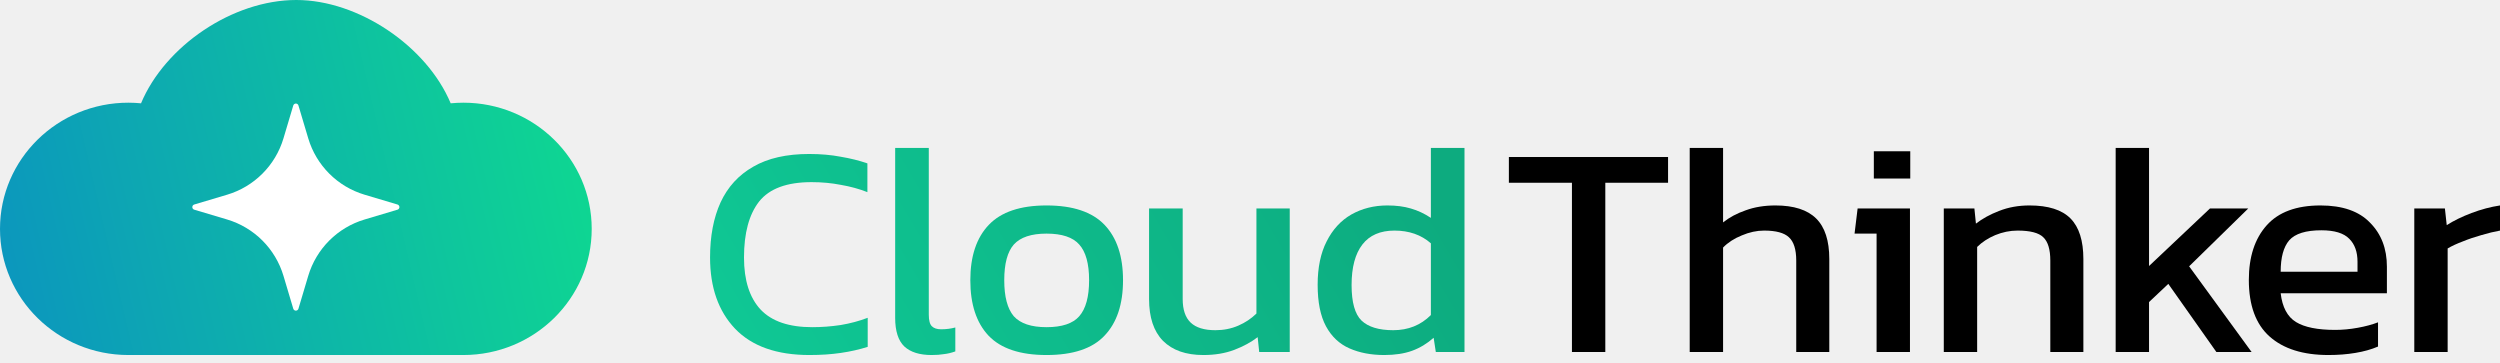
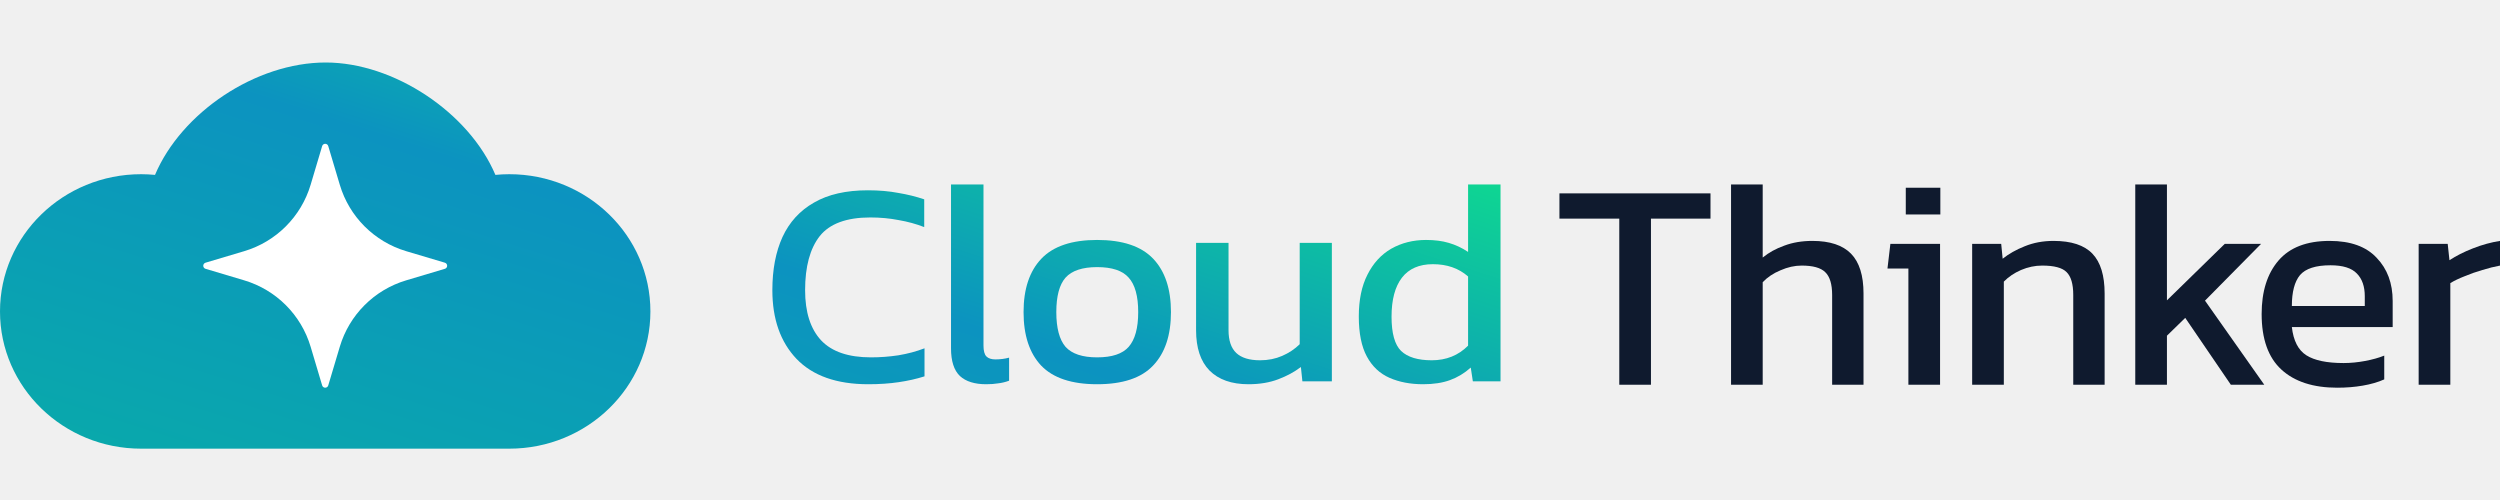
- <svg xmlns="http://www.w3.org/2000/svg" width="200" height="29" viewBox="0 0 200 29" fill="none">
-   <path d="M11.282 8.265C13.201 3.682 18.607 0 23.706 0C28.668 0 34.136 3.682 36.055 8.265C36.386 8.234 36.722 8.215 37.063 8.215C42.737 8.214 47.337 12.733 47.337 18.308C47.337 23.883 42.737 28.402 37.063 28.402H10.274C4.6 28.402 0 23.883 0 18.308C0 12.733 4.6 8.214 10.274 8.215C10.615 8.215 10.951 8.234 11.282 8.265Z" fill="url(#paint0_linear_363_47)" />
-   <path fill-rule="evenodd" clip-rule="evenodd" d="M23.462 8.438C23.489 8.347 23.574 8.284 23.669 8.284C23.764 8.284 23.849 8.347 23.875 8.438C23.875 8.438 24.253 9.708 24.659 11.067C25.306 13.236 27.002 14.931 29.169 15.577C30.53 15.983 31.798 16.361 31.798 16.361C31.89 16.388 31.953 16.473 31.953 16.568C31.953 16.663 31.89 16.748 31.798 16.775C31.798 16.775 30.529 17.153 29.169 17.559C27.001 18.205 25.306 19.901 24.659 22.069C24.253 23.43 23.875 24.698 23.875 24.698C23.849 24.789 23.764 24.852 23.669 24.852C23.574 24.852 23.489 24.789 23.462 24.698C23.462 24.698 23.084 23.428 22.678 22.069C22.032 19.9 20.335 18.205 18.168 17.559C16.807 17.153 15.539 16.775 15.539 16.775C15.447 16.748 15.385 16.663 15.385 16.568C15.385 16.473 15.447 16.388 15.539 16.361C15.539 16.361 16.808 15.983 18.168 15.577C20.336 14.931 22.032 13.235 22.678 11.067C23.084 9.706 23.462 8.438 23.462 8.438Z" fill="white" />
-   <path d="M125.755 28.16V14.62H120.71V12.561H133.445V14.62H128.425V28.16H125.755Z" fill="black" />
-   <path d="M135.177 28.16V11.834H137.846V17.793C138.352 17.389 138.956 17.066 139.658 16.824C140.36 16.566 141.152 16.436 142.034 16.436C143.503 16.436 144.589 16.784 145.291 17.478C145.993 18.172 146.344 19.254 146.344 20.724V28.16H143.699V20.845C143.699 19.957 143.503 19.335 143.112 18.98C142.736 18.625 142.075 18.447 141.128 18.447C140.54 18.447 139.944 18.576 139.34 18.834C138.736 19.077 138.238 19.4 137.846 19.803V28.16H135.177Z" fill="black" />
-   <path d="M149.907 14.281V12.101H152.821V14.281H149.907ZM150.127 28.16V18.689H148.364L148.609 16.679H152.797V28.16H150.127Z" fill="black" />
-   <path d="M155.503 28.16V16.679H157.952L158.074 17.89C158.597 17.486 159.217 17.147 159.935 16.872C160.67 16.582 161.478 16.436 162.36 16.436C163.862 16.436 164.956 16.784 165.642 17.478C166.327 18.172 166.67 19.254 166.67 20.724V28.16H164.025V20.845C164.025 19.957 163.838 19.335 163.462 18.98C163.103 18.625 162.417 18.447 161.405 18.447C160.801 18.447 160.205 18.568 159.617 18.81C159.046 19.052 158.564 19.367 158.172 19.755V28.16H155.503Z" fill="black" />
-   <path d="M169.253 28.16V11.834H171.923V21.281L176.796 16.679H179.858L175.131 21.305L180.127 28.16H177.31L173.465 22.71L171.923 24.163V28.16H169.253Z" fill="black" />
-   <path d="M186.274 28.402C184.25 28.402 182.682 27.91 181.572 26.925C180.462 25.94 179.907 24.43 179.907 22.395C179.907 20.554 180.38 19.101 181.327 18.035C182.274 16.969 183.711 16.436 185.638 16.436C187.401 16.436 188.723 16.897 189.605 17.817C190.503 18.721 190.952 19.892 190.952 21.329V23.461H182.454C182.584 24.575 182.993 25.342 183.678 25.762C184.364 26.182 185.409 26.392 186.813 26.392C187.401 26.392 188.005 26.335 188.625 26.222C189.246 26.109 189.785 25.964 190.242 25.786V27.724C189.719 27.95 189.115 28.12 188.43 28.233C187.76 28.346 187.042 28.402 186.274 28.402ZM182.454 21.741H188.601V20.942C188.601 20.151 188.381 19.537 187.94 19.101C187.499 18.649 186.756 18.423 185.711 18.423C184.47 18.423 183.613 18.689 183.14 19.222C182.682 19.755 182.454 20.595 182.454 21.741Z" fill="black" />
-   <path d="M193.143 28.16V16.679H195.592L195.739 18.011C196.294 17.656 196.955 17.333 197.722 17.042C198.49 16.751 199.249 16.55 200 16.436V18.447C199.543 18.528 199.045 18.649 198.506 18.81C197.984 18.956 197.486 19.125 197.012 19.319C196.539 19.497 196.139 19.682 195.812 19.876V28.16H193.143Z" fill="black" />
-   <path d="M64.752 28.402C62.136 28.402 60.153 27.7 58.804 26.295C57.471 24.89 56.805 22.993 56.805 20.603C56.805 18.891 57.084 17.422 57.644 16.194C58.22 14.951 59.092 13.998 60.26 13.336C61.428 12.658 62.917 12.319 64.727 12.319C65.649 12.319 66.488 12.391 67.245 12.537C68.018 12.666 68.734 12.844 69.392 13.07V15.371C68.734 15.112 68.026 14.919 67.269 14.789C66.529 14.644 65.747 14.571 64.925 14.571C62.95 14.571 61.552 15.088 60.729 16.122C59.923 17.155 59.52 18.649 59.52 20.603C59.52 22.427 59.964 23.816 60.852 24.769C61.741 25.706 63.115 26.174 64.974 26.174C65.731 26.174 66.488 26.117 67.245 26.004C68.018 25.875 68.742 25.681 69.416 25.423V27.748C68.758 27.958 68.043 28.12 67.269 28.233C66.512 28.346 65.673 28.402 64.752 28.402Z" fill="url(#paint1_linear_363_47)" />
-   <path d="M74.526 28.402C73.571 28.402 72.847 28.176 72.354 27.724C71.86 27.256 71.613 26.489 71.613 25.423V11.834H74.303V25.181C74.303 25.633 74.386 25.94 74.55 26.101C74.715 26.263 74.962 26.343 75.291 26.343C75.686 26.343 76.064 26.295 76.426 26.198V28.112C76.113 28.225 75.809 28.297 75.513 28.33C75.233 28.378 74.904 28.402 74.526 28.402Z" fill="url(#paint2_linear_363_47)" />
-   <path d="M83.722 28.402C81.616 28.402 80.069 27.886 79.082 26.852C78.111 25.819 77.626 24.341 77.626 22.419C77.626 20.498 78.119 19.02 79.106 17.987C80.094 16.953 81.632 16.436 83.722 16.436C85.828 16.436 87.374 16.953 88.362 17.987C89.349 19.02 89.842 20.498 89.842 22.419C89.842 24.341 89.349 25.819 88.362 26.852C87.391 27.886 85.844 28.402 83.722 28.402ZM83.722 26.174C84.956 26.174 85.828 25.883 86.338 25.302C86.864 24.704 87.128 23.744 87.128 22.419C87.128 21.095 86.864 20.142 86.338 19.561C85.828 18.98 84.956 18.689 83.722 18.689C82.504 18.689 81.632 18.98 81.106 19.561C80.596 20.142 80.34 21.095 80.34 22.419C80.34 23.744 80.596 24.704 81.106 25.302C81.632 25.883 82.504 26.174 83.722 26.174Z" fill="url(#paint3_linear_363_47)" />
-   <path d="M96.269 28.402C94.87 28.402 93.793 28.023 93.036 27.264C92.295 26.505 91.925 25.391 91.925 23.921V16.679H94.615V23.921C94.615 24.777 94.829 25.407 95.257 25.811C95.685 26.214 96.343 26.416 97.231 26.416C97.889 26.416 98.498 26.295 99.058 26.053C99.617 25.811 100.103 25.488 100.514 25.084V16.679H103.179V28.16H100.736L100.613 26.973C100.086 27.377 99.461 27.716 98.737 27.991C98.013 28.265 97.19 28.402 96.269 28.402Z" fill="url(#paint4_linear_363_47)" />
-   <path d="M110.743 28.402C109.69 28.402 108.76 28.225 107.954 27.869C107.148 27.514 106.523 26.925 106.078 26.101C105.634 25.278 105.412 24.172 105.412 22.783C105.412 21.41 105.65 20.256 106.128 19.319C106.605 18.366 107.263 17.648 108.102 17.163C108.958 16.679 109.92 16.436 110.99 16.436C111.697 16.436 112.322 16.517 112.865 16.679C113.425 16.84 113.96 17.09 114.47 17.43V11.834H117.16V28.16H114.865L114.692 27.022C114.165 27.49 113.589 27.837 112.964 28.063C112.339 28.289 111.598 28.402 110.743 28.402ZM111.459 26.416C112.66 26.416 113.663 26.012 114.47 25.205V19.464C113.696 18.786 112.726 18.447 111.557 18.447C110.422 18.447 109.566 18.818 108.991 19.561C108.415 20.304 108.127 21.386 108.127 22.807C108.127 24.18 108.39 25.124 108.917 25.641C109.459 26.158 110.307 26.416 111.459 26.416Z" fill="url(#paint5_linear_363_47)" />
+ <svg xmlns="http://www.w3.org/2000/svg" viewBox="0 0 160 32" fill="none">
+   <path d="M9.921 11.193C11.608 7.204 16.362 4 20.846 4C25.209 4 30.018 7.204 31.705 11.193C31.996 11.165 32.292 11.149 32.591 11.149C37.581 11.148 41.626 15.08 41.626 19.932C41.626 24.783 37.581 28.715 32.591 28.715H9.035C4.045 28.715 0 24.783 0 19.932C0 15.08 4.045 11.148 9.035 11.149C9.334 11.149 9.63 11.165 9.921 11.193Z" fill="url(#paint0_linear_577_141)" />
+   <path d="M55.567 24.591C53.547 24.591 52.016 24.049 50.974 22.965C49.945 21.88 49.431 20.416 49.431 18.572C49.431 17.251 49.647 16.117 50.079 15.17C50.523 14.21 51.197 13.475 52.099 12.964C53.001 12.44 54.151 12.179 55.548 12.179C56.26 12.179 56.908 12.235 57.492 12.347C58.089 12.447 58.642 12.584 59.15 12.758V14.534C58.642 14.335 58.096 14.185 57.511 14.085C56.939 13.973 56.336 13.917 55.701 13.917C54.176 13.917 53.096 14.316 52.461 15.114C51.838 15.911 51.527 17.064 51.527 18.572C51.527 19.98 51.87 21.052 52.556 21.787C53.242 22.51 54.303 22.871 55.739 22.871C56.323 22.871 56.908 22.828 57.492 22.74C58.089 22.641 58.648 22.491 59.169 22.292V24.086C58.661 24.248 58.108 24.373 57.511 24.46C56.927 24.547 56.279 24.591 55.567 24.591Z" fill="url(#paint1_linear_577_141)" />
+   <path d="M63.114 24.591C62.377 24.591 61.818 24.416 61.437 24.067C61.056 23.706 60.865 23.114 60.865 22.292V11.805H62.943V22.105C62.943 22.454 63.006 22.69 63.133 22.815C63.26 22.94 63.451 23.002 63.705 23.002C64.01 23.002 64.302 22.965 64.582 22.89V24.366C64.34 24.454 64.105 24.51 63.876 24.535C63.66 24.572 63.406 24.591 63.114 24.591Z" fill="url(#paint2_linear_577_141)" />
+   <path d="M70.215 24.591C68.589 24.591 67.394 24.192 66.632 23.395C65.883 22.597 65.508 21.457 65.508 19.974C65.508 18.491 65.889 17.351 66.651 16.553C67.413 15.755 68.601 15.357 70.215 15.357C71.841 15.357 73.035 15.755 73.798 16.553C74.56 17.351 74.941 18.491 74.941 19.974C74.941 21.457 74.56 22.597 73.798 23.395C73.048 24.192 71.854 24.591 70.215 24.591ZM70.215 22.871C71.168 22.871 71.841 22.647 72.235 22.198C72.641 21.737 72.845 20.996 72.845 19.974C72.845 18.952 72.641 18.217 72.235 17.768C71.841 17.319 71.168 17.095 70.215 17.095C69.275 17.095 68.601 17.319 68.195 17.768C67.801 18.217 67.604 18.952 67.604 19.974C67.604 20.996 67.801 21.737 68.195 22.198C68.601 22.647 69.275 22.871 70.215 22.871Z" fill="url(#paint3_linear_577_141)" />
+   <path d="M79.903 24.591C78.823 24.591 77.991 24.298 77.407 23.712C76.835 23.127 76.549 22.267 76.549 21.133V15.543H78.626V21.133C78.626 21.793 78.792 22.279 79.122 22.591C79.452 22.902 79.96 23.058 80.647 23.058C81.155 23.058 81.625 22.965 82.057 22.778C82.489 22.591 82.864 22.341 83.181 22.03V15.543H85.239V24.404H83.353L83.257 23.488C82.851 23.799 82.368 24.061 81.809 24.273C81.25 24.485 80.615 24.591 79.903 24.591Z" fill="url(#paint4_linear_577_141)" />
+   <path d="M91.079 24.591C90.266 24.591 89.549 24.454 88.926 24.18C88.303 23.905 87.821 23.451 87.478 22.815C87.135 22.18 86.963 21.326 86.963 20.254C86.963 19.195 87.147 18.304 87.516 17.581C87.884 16.846 88.392 16.291 89.04 15.917C89.701 15.543 90.444 15.357 91.27 15.357C91.816 15.357 92.299 15.419 92.718 15.543C93.15 15.668 93.563 15.861 93.957 16.123V11.805H96.034V24.404H94.262L94.129 23.525C93.722 23.887 93.277 24.155 92.795 24.329C92.312 24.504 91.74 24.591 91.079 24.591ZM91.632 23.058C92.56 23.058 93.335 22.747 93.957 22.123V17.693C93.36 17.17 92.61 16.908 91.708 16.908C90.832 16.908 90.171 17.195 89.727 17.768C89.282 18.341 89.059 19.176 89.059 20.273C89.059 21.332 89.263 22.061 89.669 22.46C90.089 22.859 90.743 23.058 91.632 23.058Z" fill="url(#paint5_linear_577_141)" />
+   <path fill-rule="evenodd" clip-rule="evenodd" d="M20.618 9.349C20.643 9.262 20.723 9.203 20.813 9.203C20.902 9.203 20.983 9.262 21.008 9.349C21.008 9.349 21.364 10.545 21.747 11.826C22.355 13.869 23.954 15.466 25.995 16.075C27.278 16.457 28.473 16.813 28.473 16.813C28.559 16.839 28.618 16.919 28.618 17.008C28.618 17.098 28.559 17.178 28.473 17.203C28.473 17.203 27.277 17.559 25.995 17.942C23.953 18.551 22.355 20.149 21.747 22.191C21.364 23.473 21.008 24.668 21.008 24.668C20.983 24.754 20.902 24.813 20.813 24.813C20.723 24.813 20.643 24.754 20.618 24.668C20.618 24.668 20.262 23.472 19.88 22.191C19.271 20.148 17.672 18.551 15.63 17.942C14.348 17.559 13.153 17.203 13.153 17.203C13.067 17.178 13.008 17.098 13.008 17.008C13.008 16.919 13.067 16.839 13.153 16.813C13.153 16.813 14.349 16.457 15.63 16.075C17.673 15.466 19.271 13.867 19.88 11.826C20.262 10.543 20.618 9.349 20.618 9.349Z" fill="white" />
+   <path d="M103.634 24.623V13.992H99.804V12.376H109.472V13.992H105.661V24.623H103.634Z" fill="#0F1A2E" />
+   <path d="M110.787 24.623V11.805H112.813V16.483C113.198 16.166 113.656 15.913 114.189 15.723C114.722 15.52 115.323 15.418 115.993 15.418C117.108 15.418 117.933 15.691 118.466 16.236C118.999 16.781 119.265 17.631 119.265 18.784V24.623H117.257V18.88C117.257 18.182 117.108 17.694 116.811 17.415C116.526 17.136 116.024 16.997 115.305 16.997C114.859 16.997 114.406 17.098 113.947 17.301C113.489 17.491 113.111 17.745 112.813 18.062V24.623H110.787Z" fill="#0F1A2E" />
+   <path d="M121.97 13.726V12.014H124.182V13.726H121.97ZM122.137 24.623V17.187H120.798L120.984 15.608H124.164V24.623H122.137Z" fill="#0F1A2E" />
+   <path d="M126.218 24.623V15.608H128.077L128.17 16.559C128.567 16.242 129.038 15.976 129.583 15.761C130.141 15.532 130.755 15.418 131.424 15.418C132.564 15.418 133.395 15.691 133.915 16.236C134.436 16.781 134.696 17.631 134.696 18.784V24.623H132.688V18.88C132.688 18.182 132.546 17.694 132.261 17.415C131.988 17.136 131.467 16.997 130.699 16.997C130.24 16.997 129.788 17.092 129.342 17.282C128.908 17.472 128.542 17.719 128.245 18.024V24.623H126.218Z" fill="#0F1A2E" />
+   <path d="M136.657 24.623V11.805H138.684V19.222L142.384 15.608H144.708L141.12 19.241L144.913 24.623H142.774L139.855 20.344L138.684 21.485V24.623H136.657Z" fill="#0F1A2E" />
+   <path d="M149.58 24.813C148.043 24.813 146.853 24.426 146.01 23.653C145.167 22.88 144.745 21.694 144.745 20.097C144.745 18.651 145.105 17.51 145.824 16.674C146.543 15.837 147.634 15.418 149.096 15.418C150.435 15.418 151.439 15.78 152.108 16.502C152.79 17.212 153.131 18.131 153.131 19.26V20.933H146.679C146.778 21.808 147.088 22.41 147.609 22.74C148.129 23.07 148.923 23.235 149.989 23.235C150.435 23.235 150.894 23.19 151.365 23.102C151.836 23.013 152.245 22.899 152.592 22.759V24.281C152.195 24.458 151.736 24.591 151.216 24.68C150.708 24.769 150.162 24.813 149.58 24.813ZM146.679 19.583H151.346V18.956C151.346 18.334 151.179 17.853 150.844 17.51C150.509 17.155 149.945 16.978 149.152 16.978C148.21 16.978 147.559 17.187 147.2 17.605C146.853 18.024 146.679 18.683 146.679 19.583Z" fill="#0F1A2E" />
+   <path d="M154.794 24.623V15.608H156.653L156.765 16.654C157.186 16.375 157.688 16.122 158.271 15.894C158.853 15.665 159.43 15.507 160 15.418V16.997C159.653 17.06 159.275 17.155 158.866 17.282C158.469 17.396 158.091 17.529 157.732 17.681C157.372 17.821 157.068 17.967 156.821 18.119V24.623H154.794Z" fill="#0F1A2E" />
  <defs>
-     <linearGradient id="paint0_linear_363_47" x1="-1.155" y1="28.404" x2="66.453" y2="12.627" gradientUnits="userSpaceOnUse">
+     <linearGradient id="paint0_linear_577_141" x1="3.55844e-07" y1="28.715" x2="16.263" y2="-21.77" gradientUnits="userSpaceOnUse">
      <stop stop-color="#09AAAA" />
-       <stop stop-color="#0C93C0" />
+       <stop offset="0.5" stop-color="#0C93C0" />
      <stop offset="1" stop-color="#0FF080" />
    </linearGradient>
-     <linearGradient id="paint1_linear_363_47" x1="3.61" y1="28.402" x2="91.361" y2="-23.283" gradientUnits="userSpaceOnUse">
-       <stop offset="0.39" stop-color="#0FCC98" />
-       <stop offset="1" stop-color="#0DAB7F" />
+     <linearGradient id="paint1_linear_577_141" x1="3.55844e-07" y1="28.715" x2="16.263" y2="-21.77" gradientUnits="userSpaceOnUse">
+       <stop stop-color="#09AAAA" />
+       <stop offset="0.5" stop-color="#0C93C0" />
+       <stop offset="1" stop-color="#0FF080" />
    </linearGradient>
-     <linearGradient id="paint2_linear_363_47" x1="3.61" y1="28.402" x2="91.361" y2="-23.283" gradientUnits="userSpaceOnUse">
-       <stop offset="0.39" stop-color="#0FCC98" />
-       <stop offset="1" stop-color="#0DAB7F" />
+     <linearGradient id="paint2_linear_577_141" x1="3.55844e-07" y1="28.715" x2="16.263" y2="-21.77" gradientUnits="userSpaceOnUse">
+       <stop stop-color="#09AAAA" />
+       <stop offset="0.5" stop-color="#0C93C0" />
+       <stop offset="1" stop-color="#0FF080" />
    </linearGradient>
-     <linearGradient id="paint3_linear_363_47" x1="3.61" y1="28.402" x2="91.361" y2="-23.283" gradientUnits="userSpaceOnUse">
-       <stop offset="0.39" stop-color="#0FCC98" />
-       <stop offset="1" stop-color="#0DAB7F" />
+     <linearGradient id="paint3_linear_577_141" x1="3.55844e-07" y1="28.715" x2="16.263" y2="-21.77" gradientUnits="userSpaceOnUse">
+       <stop stop-color="#09AAAA" />
+       <stop offset="0.5" stop-color="#0C93C0" />
+       <stop offset="1" stop-color="#0FF080" />
    </linearGradient>
-     <linearGradient id="paint4_linear_363_47" x1="3.61" y1="28.402" x2="91.361" y2="-23.283" gradientUnits="userSpaceOnUse">
-       <stop offset="0.39" stop-color="#0FCC98" />
-       <stop offset="1" stop-color="#0DAB7F" />
+     <linearGradient id="paint4_linear_577_141" x1="3.55844e-07" y1="28.715" x2="16.263" y2="-21.77" gradientUnits="userSpaceOnUse">
+       <stop stop-color="#09AAAA" />
+       <stop offset="0.5" stop-color="#0C93C0" />
+       <stop offset="1" stop-color="#0FF080" />
    </linearGradient>
-     <linearGradient id="paint5_linear_363_47" x1="3.61" y1="28.402" x2="91.361" y2="-23.283" gradientUnits="userSpaceOnUse">
-       <stop offset="0.39" stop-color="#0FCC98" />
-       <stop offset="1" stop-color="#0DAB7F" />
+     <linearGradient id="paint5_linear_577_141" x1="3.55844e-07" y1="28.715" x2="16.263" y2="-21.77" gradientUnits="userSpaceOnUse">
+       <stop stop-color="#09AAAA" />
+       <stop offset="0.5" stop-color="#0C93C0" />
+       <stop offset="1" stop-color="#0FF080" />
    </linearGradient>
  </defs>
</svg>
